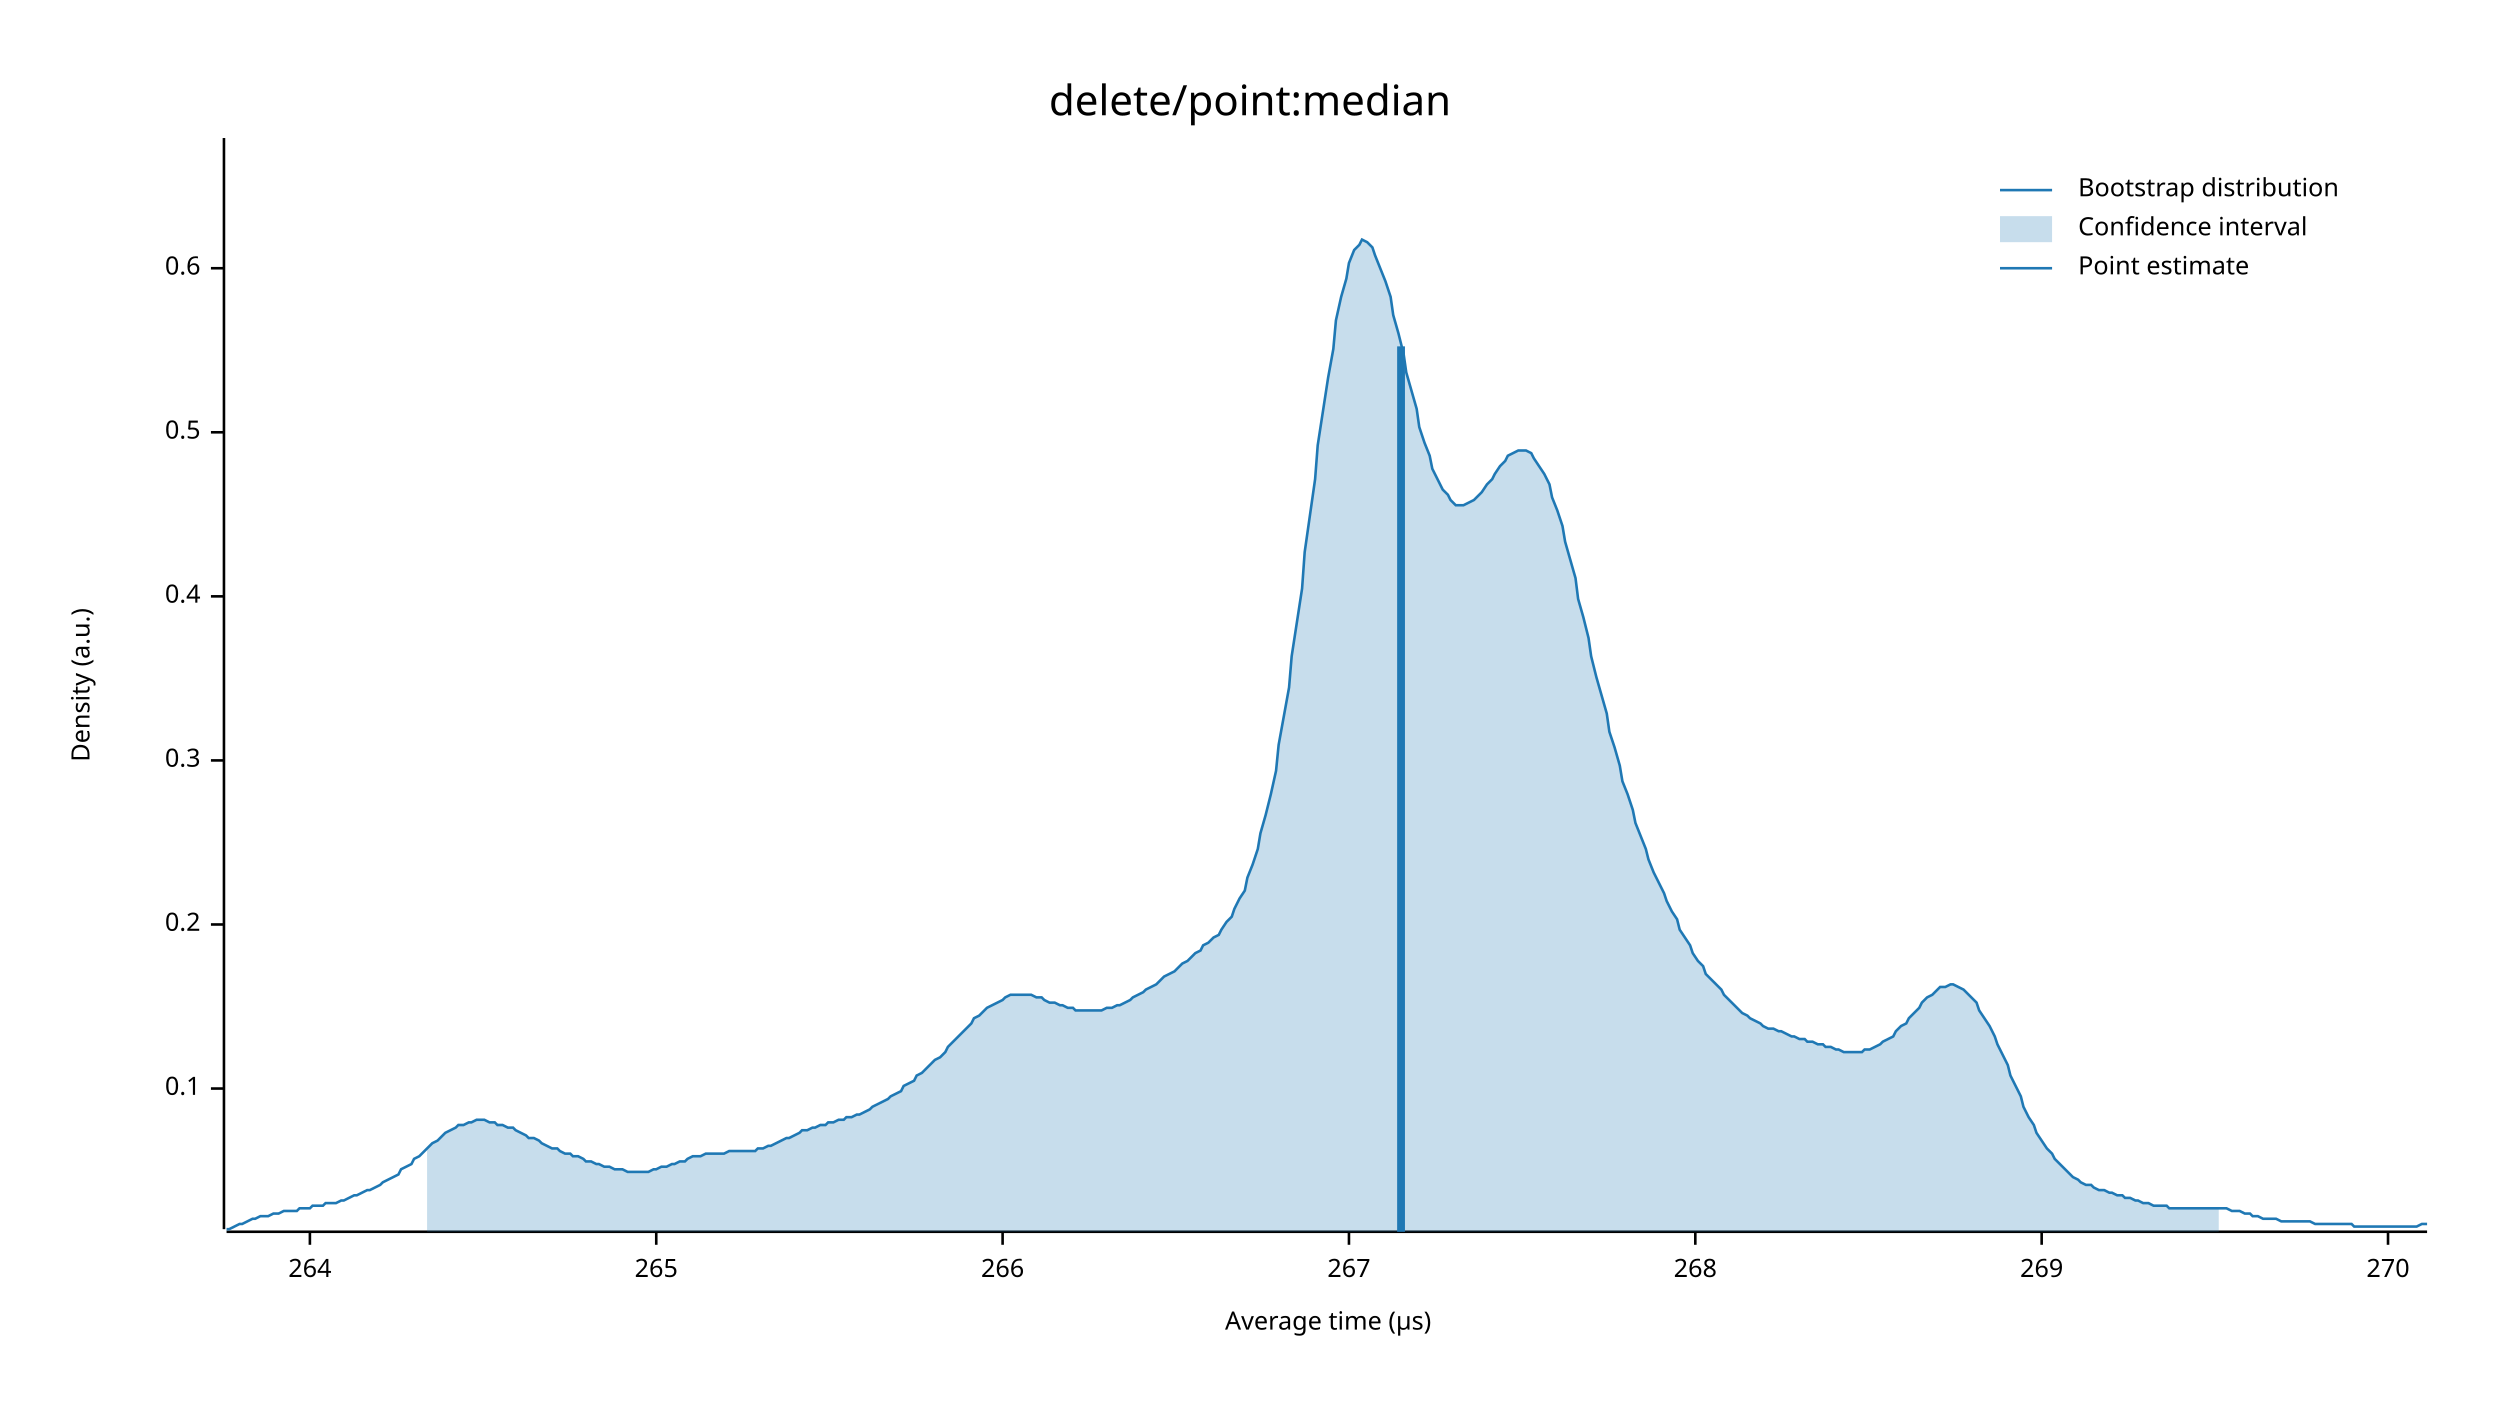
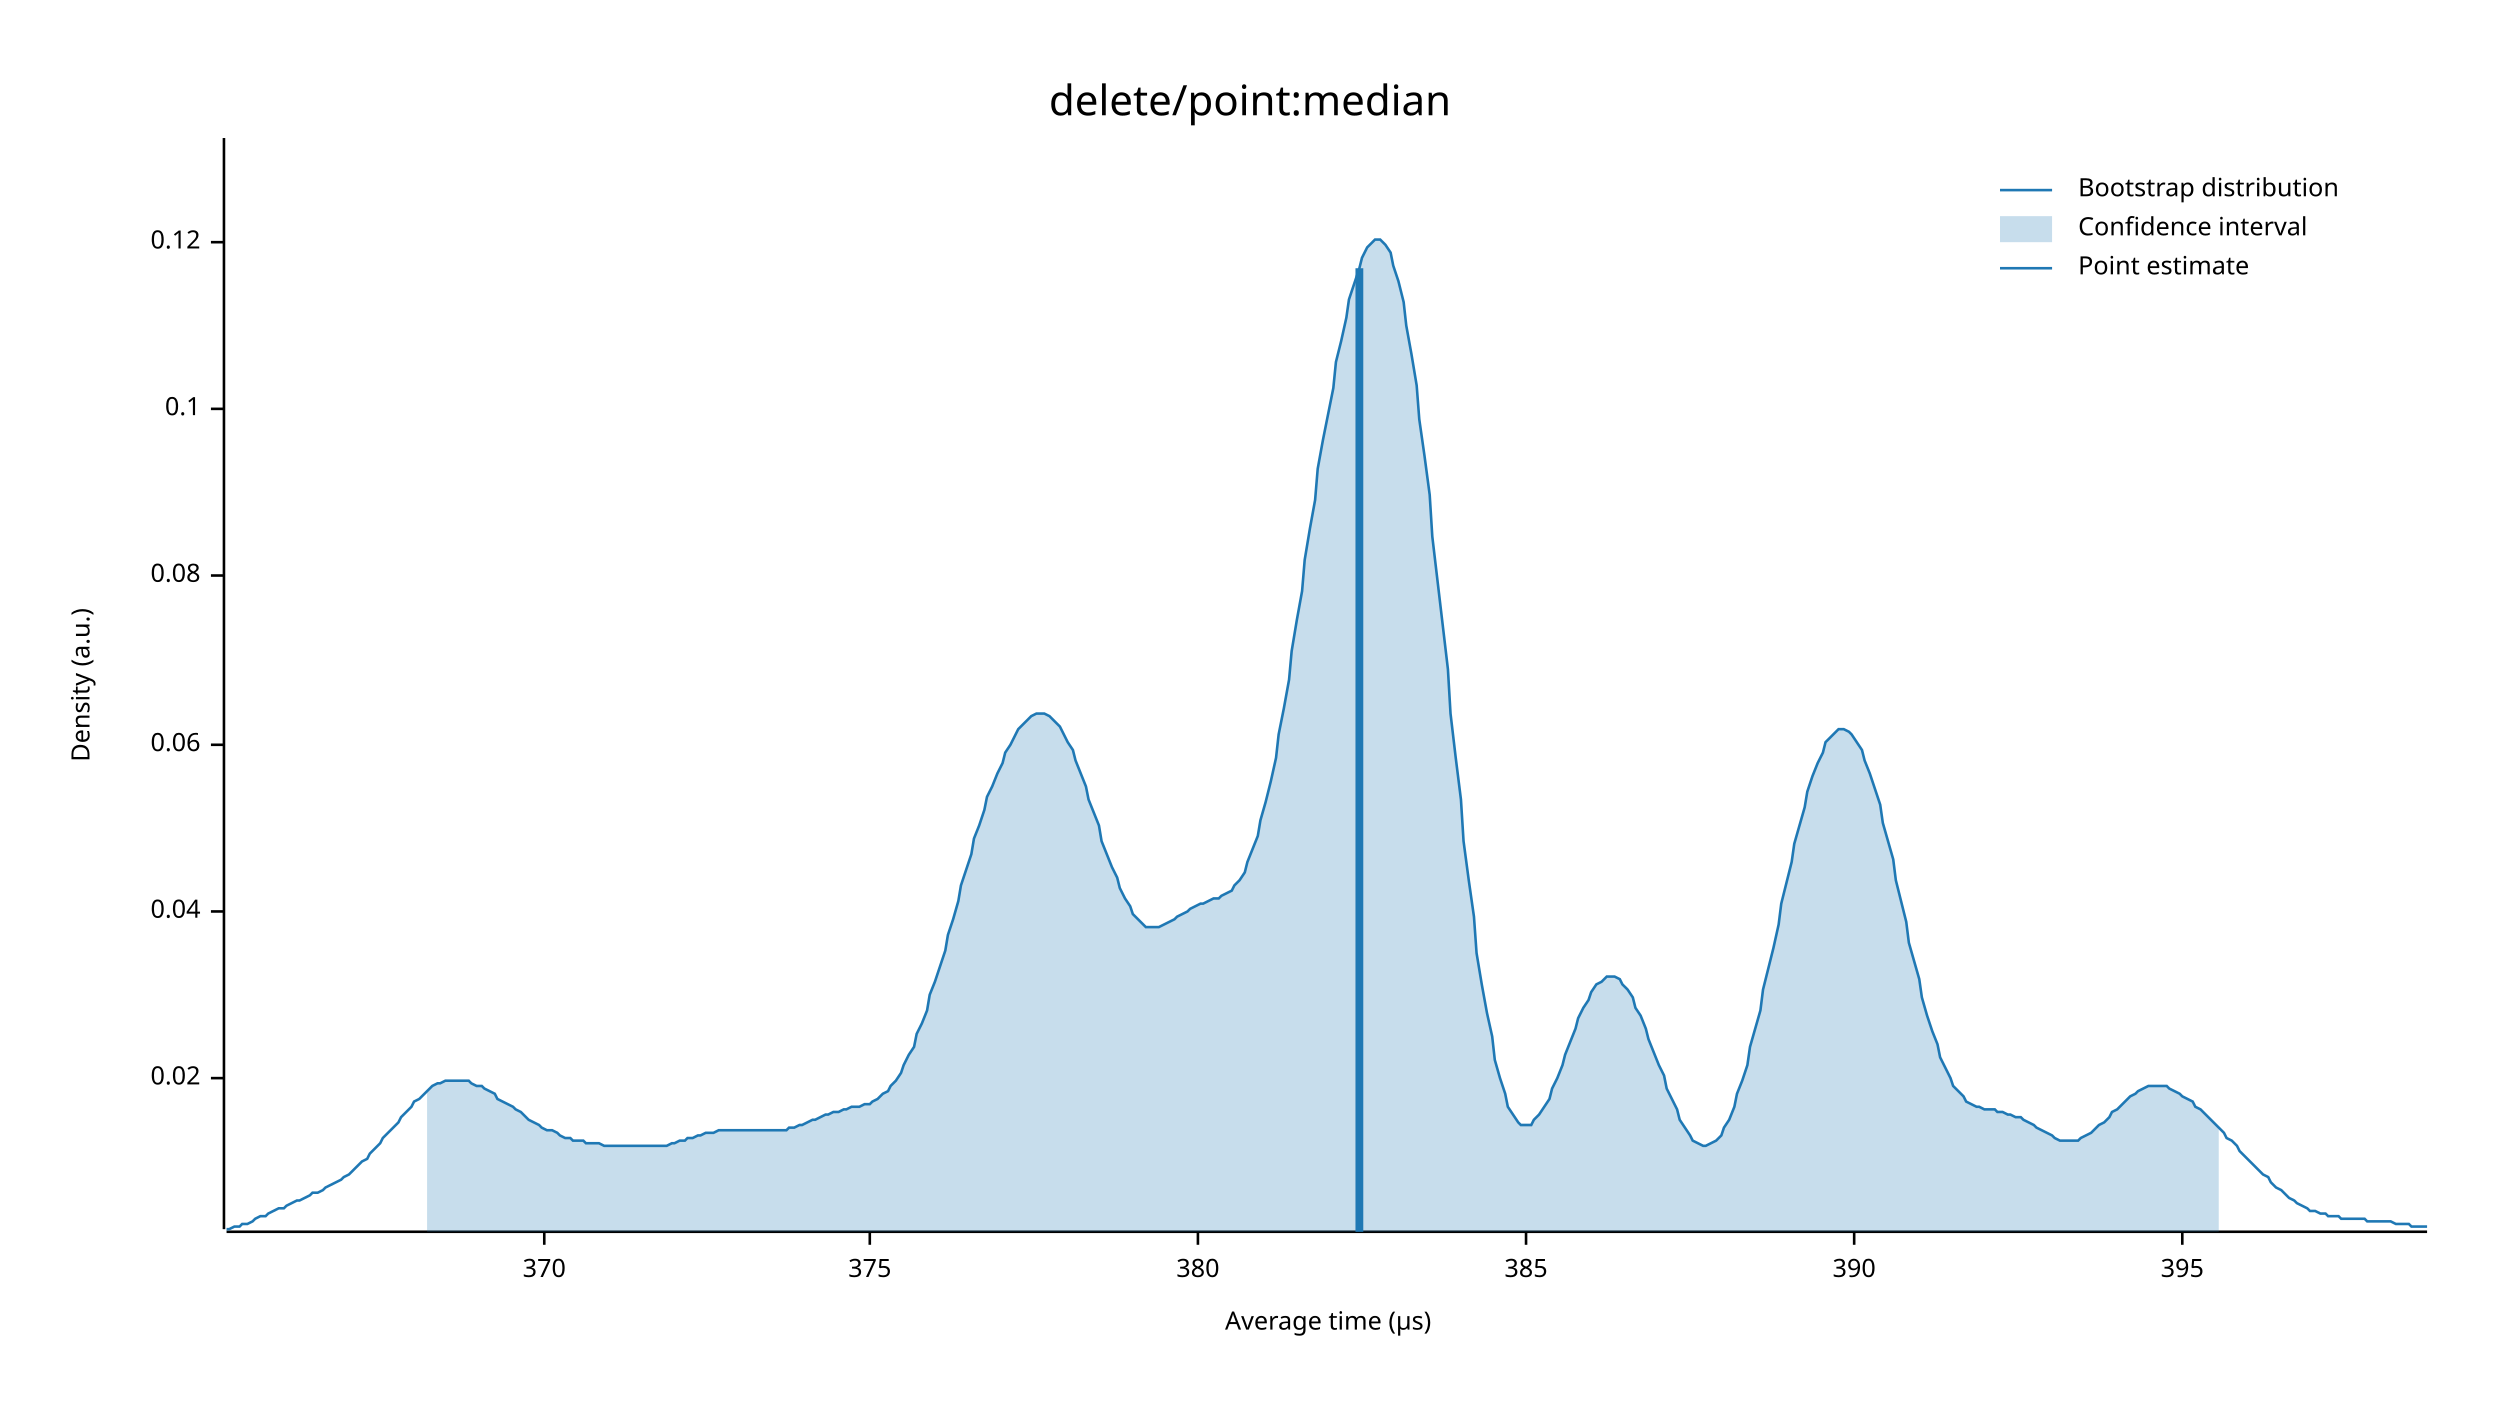
<svg xmlns="http://www.w3.org/2000/svg" width="960" height="540" viewBox="0 0 960 540">
  <text x="480" y="32" dy="0.76em" text-anchor="middle" font-family="sans-serif" font-size="16.129" opacity="1" fill="#000000">
delete/point:median
</text>
  <text x="27" y="263" dy="0.76em" text-anchor="middle" font-family="sans-serif" font-size="9.677" opacity="1" fill="#000000" transform="rotate(270, 27, 263)">
Density (a.u.)
</text>
  <text x="510" y="513" dy="-0.5ex" text-anchor="middle" font-family="sans-serif" font-size="9.677" opacity="1" fill="#000000">
Average time (µs)
</text>
  <polyline fill="none" opacity="1" stroke="#000000" stroke-width="1" points="86,53 86,472 " />
-   <text x="77" y="418" dy="0.5ex" text-anchor="end" font-family="sans-serif" font-size="9.677" opacity="1" fill="#000000">
+   <text x="77" y="414" dy="0.5ex" text-anchor="end" font-family="sans-serif" font-size="9.677" opacity="1" fill="#000000">
+ 0.02
+ </text>
+   <polyline fill="none" opacity="1" stroke="#000000" stroke-width="1" points="81,414 86,414 " />
+   <text x="77" y="350" dy="0.5ex" text-anchor="end" font-family="sans-serif" font-size="9.677" opacity="1" fill="#000000">
+ 0.04
+ </text>
+   <polyline fill="none" opacity="1" stroke="#000000" stroke-width="1" points="81,350 86,350 " />
+   <text x="77" y="286" dy="0.5ex" text-anchor="end" font-family="sans-serif" font-size="9.677" opacity="1" fill="#000000">
+ 0.06
+ </text>
+   <polyline fill="none" opacity="1" stroke="#000000" stroke-width="1" points="81,286 86,286 " />
+   <text x="77" y="221" dy="0.5ex" text-anchor="end" font-family="sans-serif" font-size="9.677" opacity="1" fill="#000000">
+ 0.08
+ </text>
+   <polyline fill="none" opacity="1" stroke="#000000" stroke-width="1" points="81,221 86,221 " />
+   <text x="77" y="157" dy="0.5ex" text-anchor="end" font-family="sans-serif" font-size="9.677" opacity="1" fill="#000000">
0.1
</text>
-   <polyline fill="none" opacity="1" stroke="#000000" stroke-width="1" points="81,418 86,418 " />
-   <text x="77" y="355" dy="0.5ex" text-anchor="end" font-family="sans-serif" font-size="9.677" opacity="1" fill="#000000">
- 0.2
+   <polyline fill="none" opacity="1" stroke="#000000" stroke-width="1" points="81,157 86,157 " />
+   <text x="77" y="93" dy="0.5ex" text-anchor="end" font-family="sans-serif" font-size="9.677" opacity="1" fill="#000000">
+ 0.12
</text>
-   <polyline fill="none" opacity="1" stroke="#000000" stroke-width="1" points="81,355 86,355 " />
-   <text x="77" y="292" dy="0.5ex" text-anchor="end" font-family="sans-serif" font-size="9.677" opacity="1" fill="#000000">
- 0.3
+   <polyline fill="none" opacity="1" stroke="#000000" stroke-width="1" points="81,93 86,93 " />
+   <polyline fill="none" opacity="1" stroke="#000000" stroke-width="1" points="87,473 932,473 " />
+   <text x="209" y="483" dy="0.76em" text-anchor="middle" font-family="sans-serif" font-size="9.677" opacity="1" fill="#000000">
+ 370
</text>
-   <polyline fill="none" opacity="1" stroke="#000000" stroke-width="1" points="81,292 86,292 " />
-   <text x="77" y="229" dy="0.5ex" text-anchor="end" font-family="sans-serif" font-size="9.677" opacity="1" fill="#000000">
- 0.4
+   <polyline fill="none" opacity="1" stroke="#000000" stroke-width="1" points="209,473 209,478 " />
+   <text x="334" y="483" dy="0.76em" text-anchor="middle" font-family="sans-serif" font-size="9.677" opacity="1" fill="#000000">
+ 375
</text>
-   <polyline fill="none" opacity="1" stroke="#000000" stroke-width="1" points="81,229 86,229 " />
-   <text x="77" y="166" dy="0.5ex" text-anchor="end" font-family="sans-serif" font-size="9.677" opacity="1" fill="#000000">
- 0.5
+   <polyline fill="none" opacity="1" stroke="#000000" stroke-width="1" points="334,473 334,478 " />
+   <text x="460" y="483" dy="0.76em" text-anchor="middle" font-family="sans-serif" font-size="9.677" opacity="1" fill="#000000">
+ 380
</text>
-   <polyline fill="none" opacity="1" stroke="#000000" stroke-width="1" points="81,166 86,166 " />
-   <text x="77" y="103" dy="0.5ex" text-anchor="end" font-family="sans-serif" font-size="9.677" opacity="1" fill="#000000">
- 0.6
+   <polyline fill="none" opacity="1" stroke="#000000" stroke-width="1" points="460,473 460,478 " />
+   <text x="586" y="483" dy="0.76em" text-anchor="middle" font-family="sans-serif" font-size="9.677" opacity="1" fill="#000000">
+ 385
</text>
-   <polyline fill="none" opacity="1" stroke="#000000" stroke-width="1" points="81,103 86,103 " />
-   <polyline fill="none" opacity="1" stroke="#000000" stroke-width="1" points="87,473 932,473 " />
-   <text x="119" y="483" dy="0.76em" text-anchor="middle" font-family="sans-serif" font-size="9.677" opacity="1" fill="#000000">
- 264
+   <polyline fill="none" opacity="1" stroke="#000000" stroke-width="1" points="586,473 586,478 " />
+   <text x="712" y="483" dy="0.76em" text-anchor="middle" font-family="sans-serif" font-size="9.677" opacity="1" fill="#000000">
+ 390
</text>
-   <polyline fill="none" opacity="1" stroke="#000000" stroke-width="1" points="119,473 119,478 " />
-   <text x="252" y="483" dy="0.76em" text-anchor="middle" font-family="sans-serif" font-size="9.677" opacity="1" fill="#000000">
- 265
+   <polyline fill="none" opacity="1" stroke="#000000" stroke-width="1" points="712,473 712,478 " />
+   <text x="838" y="483" dy="0.76em" text-anchor="middle" font-family="sans-serif" font-size="9.677" opacity="1" fill="#000000">
+ 395
</text>
-   <polyline fill="none" opacity="1" stroke="#000000" stroke-width="1" points="252,473 252,478 " />
-   <text x="385" y="483" dy="0.76em" text-anchor="middle" font-family="sans-serif" font-size="9.677" opacity="1" fill="#000000">
- 266
- </text>
-   <polyline fill="none" opacity="1" stroke="#000000" stroke-width="1" points="385,473 385,478 " />
-   <text x="518" y="483" dy="0.76em" text-anchor="middle" font-family="sans-serif" font-size="9.677" opacity="1" fill="#000000">
- 267
- </text>
-   <polyline fill="none" opacity="1" stroke="#000000" stroke-width="1" points="518,473 518,478 " />
-   <text x="651" y="483" dy="0.76em" text-anchor="middle" font-family="sans-serif" font-size="9.677" opacity="1" fill="#000000">
- 268
- </text>
-   <polyline fill="none" opacity="1" stroke="#000000" stroke-width="1" points="651,473 651,478 " />
-   <text x="784" y="483" dy="0.76em" text-anchor="middle" font-family="sans-serif" font-size="9.677" opacity="1" fill="#000000">
- 269
- </text>
-   <polyline fill="none" opacity="1" stroke="#000000" stroke-width="1" points="784,473 784,478 " />
-   <text x="917" y="483" dy="0.76em" text-anchor="middle" font-family="sans-serif" font-size="9.677" opacity="1" fill="#000000">
- 270
- </text>
-   <polyline fill="none" opacity="1" stroke="#000000" stroke-width="1" points="917,473 917,478 " />
-   <polyline fill="none" opacity="1" stroke="#1F78B4" stroke-width="1" points="87,472 88,472 90,471 92,470 93,470 95,469 97,468 98,468 100,467 102,467 103,467 105,466 107,466 109,465 110,465 112,465 114,465 115,464 117,464 119,464 120,463 122,463 124,463 125,462 127,462 129,462 131,461 132,461 134,460 136,459 137,459 139,458 141,457 142,457 144,456 146,455 147,454 149,453 151,452 153,451 154,449 156,448 158,447 159,445 161,444 163,442 164,441 166,439 168,438 169,437 171,435 173,434 175,433 176,432 178,432 180,431 181,431 183,430 185,430 186,430 188,431 190,431 191,432 193,432 195,433 197,433 198,434 200,435 202,436 203,437 205,437 207,438 208,439 210,440 212,441 214,441 215,442 217,443 219,443 220,444 222,444 224,445 225,446 227,446 229,447 230,447 232,448 234,448 236,449 237,449 239,449 241,450 242,450 244,450 246,450 247,450 249,450 251,449 252,449 254,448 256,448 258,447 259,447 261,446 263,446 264,445 266,444 268,444 269,444 271,443 273,443 274,443 276,443 278,443 280,442 281,442 283,442 285,442 286,442 288,442 290,442 291,441 293,441 295,440 296,440 298,439 300,438 302,437 303,437 305,436 307,435 308,434 310,434 312,433 313,433 315,432 317,432 318,431 320,431 322,430 324,430 325,429 327,429 329,428 330,428 332,427 334,426 335,425 337,424 339,423 341,422 342,421 344,420 346,419 347,417 349,416 351,415 352,413 354,412 356,410 357,409 359,407 361,406 363,404 364,402 366,400 368,398 369,397 371,395 373,393 374,391 376,390 378,388 379,387 381,386 383,385 385,384 386,383 388,382 390,382 391,382 393,382 395,382 396,382 398,383 400,383 401,384 403,385 405,385 407,386 408,386 410,387 412,387 413,388 415,388 417,388 418,388 420,388 422,388 423,388 425,387 427,387 429,386 430,386 432,385 434,384 435,383 437,382 439,381 440,380 442,379 444,378 445,377 447,375 449,374 451,373 452,372 454,370 456,369 457,368 459,366 461,365 462,363 464,362 466,360 468,359 469,357 471,354 473,352 474,349 476,345 478,342 479,337 481,332 483,326 484,320 486,313 488,305 490,296 491,286 493,275 495,264 496,252 498,239 500,226 501,212 503,198 505,184 506,171 508,158 510,145 512,134 513,123 515,114 517,107 518,101 520,96 522,94 523,92 525,93 527,95 528,98 530,103 532,108 534,114 535,121 537,128 539,136 540,143 542,150 544,157 545,164 547,170 549,175 550,180 552,184 554,188 556,190 557,192 559,194 561,194 562,194 564,193 566,192 567,191 569,189 571,186 573,184 574,182 576,179 578,177 579,175 581,174 583,173 584,173 586,173 588,174 589,176 591,179 593,182 595,186 596,191 598,196 600,202 601,208 603,215 605,222 606,230 608,237 610,245 611,252 613,260 615,267 617,274 618,281 620,287 622,294 623,300 625,305 627,311 628,316 630,321 632,326 633,330 635,335 637,339 639,343 640,346 642,350 644,353 645,357 647,360 649,363 650,366 652,369 654,371 655,374 657,376 659,378 661,380 662,382 664,384 666,386 667,387 669,389 671,390 672,391 674,392 676,393 677,394 679,395 681,395 683,396 684,396 686,397 688,398 689,398 691,399 693,399 694,400 696,400 698,401 700,401 701,402 703,402 705,403 706,403 708,404 710,404 711,404 713,404 715,404 716,403 718,403 720,402 722,401 723,400 725,399 727,398 728,396 730,394 732,393 733,391 735,389 737,387 738,385 740,383 742,382 744,380 745,379 747,379 749,378 750,378 752,379 754,380 755,381 757,383 759,385 760,388 762,391 764,394 766,398 767,401 769,405 771,409 772,413 774,417 776,421 777,425 779,429 781,432 782,435 784,438 786,441 788,443 789,445 791,447 793,449 794,450 796,452 798,453 799,454 801,455 803,455 804,456 806,457 808,457 810,458 811,458 813,459 815,459 816,460 818,460 820,461 821,461 823,462 825,462 827,463 828,463 830,463 832,463 833,464 835,464 837,464 838,464 840,464 842,464 843,464 845,464 847,464 849,464 850,464 852,464 854,464 855,464 857,465 859,465 860,465 862,466 864,466 865,467 867,467 869,468 871,468 872,468 874,468 876,469 877,469 879,469 881,469 882,469 884,469 886,469 887,469 889,470 891,470 893,470 894,470 896,470 898,470 899,470 901,470 903,470 904,471 906,471 908,471 909,471 911,471 913,471 915,471 916,471 918,471 920,471 921,471 923,471 925,471 926,471 928,471 930,470 932,470 " />
-   <polygon opacity="0.25" fill="#1F78B4" points="164,441 166,439 168,438 169,437 171,435 173,434 175,433 176,432 178,432 180,431 181,431 183,430 185,430 186,430 188,431 190,431 191,432 193,432 195,433 197,433 198,434 200,435 202,436 203,437 205,437 207,438 208,439 210,440 212,441 214,441 215,442 217,443 219,443 220,444 222,444 224,445 225,446 227,446 229,447 230,447 232,448 234,448 236,449 237,449 239,449 241,450 242,450 244,450 246,450 247,450 249,450 251,449 252,449 254,448 256,448 258,447 259,447 261,446 263,446 264,445 266,444 268,444 269,444 271,443 273,443 274,443 276,443 278,443 280,442 281,442 283,442 285,442 286,442 288,442 290,442 291,441 293,441 295,440 296,440 298,439 300,438 302,437 303,437 305,436 307,435 308,434 310,434 312,433 313,433 315,432 317,432 318,431 320,431 322,430 324,430 325,429 327,429 329,428 330,428 332,427 334,426 335,425 337,424 339,423 341,422 342,421 344,420 346,419 347,417 349,416 351,415 352,413 354,412 356,410 357,409 359,407 361,406 363,404 364,402 366,400 368,398 369,397 371,395 373,393 374,391 376,390 378,388 379,387 381,386 383,385 385,384 386,383 388,382 390,382 391,382 393,382 395,382 396,382 398,383 400,383 401,384 403,385 405,385 407,386 408,386 410,387 412,387 413,388 415,388 417,388 418,388 420,388 422,388 423,388 425,387 427,387 429,386 430,386 432,385 434,384 435,383 437,382 439,381 440,380 442,379 444,378 445,377 447,375 449,374 451,373 452,372 454,370 456,369 457,368 459,366 461,365 462,363 464,362 466,360 468,359 469,357 471,354 473,352 474,349 476,345 478,342 479,337 481,332 483,326 484,320 486,313 488,305 490,296 491,286 493,275 495,264 496,252 498,239 500,226 501,212 503,198 505,184 506,171 508,158 510,145 512,134 513,123 515,114 517,107 518,101 520,96 522,94 523,92 525,93 527,95 528,98 530,103 532,108 534,114 535,121 537,128 539,136 540,143 542,150 544,157 545,164 547,170 549,175 550,180 552,184 554,188 556,190 557,192 559,194 561,194 562,194 564,193 566,192 567,191 569,189 571,186 573,184 574,182 576,179 578,177 579,175 581,174 583,173 584,173 586,173 588,174 589,176 591,179 593,182 595,186 596,191 598,196 600,202 601,208 603,215 605,222 606,230 608,237 610,245 611,252 613,260 615,267 617,274 618,281 620,287 622,294 623,300 625,305 627,311 628,316 630,321 632,326 633,330 635,335 637,339 639,343 640,346 642,350 644,353 645,357 647,360 649,363 650,366 652,369 654,371 655,374 657,376 659,378 661,380 662,382 664,384 666,386 667,387 669,389 671,390 672,391 674,392 676,393 677,394 679,395 681,395 683,396 684,396 686,397 688,398 689,398 691,399 693,399 694,400 696,400 698,401 700,401 701,402 703,402 705,403 706,403 708,404 710,404 711,404 713,404 715,404 716,403 718,403 720,402 722,401 723,400 725,399 727,398 728,396 730,394 732,393 733,391 735,389 737,387 738,385 740,383 742,382 744,380 745,379 747,379 749,378 750,378 752,379 754,380 755,381 757,383 759,385 760,388 762,391 764,394 766,398 767,401 769,405 771,409 772,413 774,417 776,421 777,425 779,429 781,432 782,435 784,438 786,441 788,443 789,445 791,447 793,449 794,450 796,452 798,453 799,454 801,455 803,455 804,456 806,457 808,457 810,458 811,458 813,459 815,459 816,460 818,460 820,461 821,461 823,462 825,462 827,463 828,463 830,463 832,463 833,464 835,464 837,464 838,464 840,464 842,464 843,464 845,464 847,464 849,464 850,464 852,464 852,473 164,473 " />
-   <polyline fill="none" opacity="1" stroke="#1F78B4" stroke-width="3" points="538,473 538,133 " />
+   <polyline fill="none" opacity="1" stroke="#000000" stroke-width="1" points="838,473 838,478 " />
+   <polyline fill="none" opacity="1" stroke="#1F78B4" stroke-width="1" points="87,472 88,472 90,471 92,471 93,470 95,470 97,469 98,468 100,467 102,467 103,466 105,465 107,464 109,464 110,463 112,462 114,461 115,461 117,460 119,459 120,458 122,458 124,457 125,456 127,455 129,454 131,453 132,452 134,451 136,449 137,448 139,446 141,445 142,443 144,441 146,439 147,437 149,435 151,433 153,431 154,429 156,427 158,425 159,423 161,422 163,420 164,419 166,417 168,416 169,416 171,415 173,415 175,415 176,415 178,415 180,415 181,416 183,417 185,417 186,418 188,419 190,420 191,422 193,423 195,424 197,425 198,426 200,427 202,429 203,430 205,431 207,432 208,433 210,434 212,434 214,435 215,436 217,437 219,437 220,438 222,438 224,438 225,439 227,439 229,439 230,439 232,440 234,440 236,440 237,440 239,440 241,440 242,440 244,440 246,440 247,440 249,440 251,440 252,440 254,440 256,440 258,439 259,439 261,438 263,438 264,437 266,437 268,436 269,436 271,435 273,435 274,435 276,434 278,434 280,434 281,434 283,434 285,434 286,434 288,434 290,434 291,434 293,434 295,434 296,434 298,434 300,434 302,434 303,433 305,433 307,432 308,432 310,431 312,430 313,430 315,429 317,428 318,428 320,427 322,427 324,426 325,426 327,425 329,425 330,425 332,424 334,424 335,423 337,422 339,420 341,419 342,417 344,415 346,412 347,409 349,405 351,402 352,397 354,393 356,388 357,382 359,377 361,371 363,365 364,359 366,353 368,346 369,340 371,334 373,328 374,322 376,317 378,311 379,306 381,302 383,297 385,293 386,289 388,286 390,282 391,280 393,278 395,276 396,275 398,274 400,274 401,274 403,275 405,277 407,279 408,281 410,285 412,288 413,292 415,297 417,302 418,307 420,312 422,317 423,323 425,328 427,333 429,337 430,341 432,345 434,348 435,351 437,353 439,355 440,356 442,356 444,356 445,356 447,355 449,354 451,353 452,352 454,351 456,350 457,349 459,348 461,347 462,347 464,346 466,345 468,345 469,344 471,343 473,342 474,340 476,338 478,335 479,331 481,326 483,321 484,315 486,308 488,300 490,291 491,282 493,272 495,261 496,250 498,238 500,227 501,215 503,203 505,192 506,180 508,169 510,159 512,149 513,139 515,131 517,122 518,115 520,109 522,103 523,99 525,95 527,93 528,92 530,92 532,94 534,97 535,102 537,108 539,116 540,125 542,136 544,148 545,161 547,175 549,190 550,206 552,223 554,240 556,257 557,274 559,291 561,307 562,323 564,338 566,352 567,366 569,378 571,389 573,398 574,407 576,414 578,420 579,425 581,428 583,431 584,432 586,432 588,432 589,430 591,428 593,425 595,422 596,418 598,414 600,409 601,405 603,400 605,395 606,391 608,387 610,384 611,381 613,378 615,377 617,375 618,375 620,375 622,376 623,378 625,380 627,383 628,387 630,390 632,395 633,399 635,404 637,409 639,413 640,418 642,422 644,426 645,430 647,433 649,436 650,438 652,439 654,440 655,440 657,439 659,438 661,436 662,433 664,430 666,425 667,420 669,415 671,409 672,402 674,395 676,388 677,380 679,372 681,364 683,355 684,347 686,339 688,331 689,324 691,317 693,310 694,304 696,298 698,293 700,289 701,285 703,283 705,281 706,280 708,280 710,281 711,282 713,285 715,288 716,292 718,297 720,303 722,309 723,316 725,323 727,330 728,338 730,346 732,354 733,362 735,369 737,376 738,383 740,390 742,396 744,401 745,406 747,410 749,414 750,417 752,419 754,421 755,423 757,424 759,425 760,425 762,426 764,426 766,426 767,427 769,427 771,428 772,428 774,429 776,429 777,430 779,431 781,432 782,433 784,434 786,435 788,436 789,437 791,438 793,438 794,438 796,438 798,438 799,437 801,436 803,435 804,434 806,432 808,431 810,429 811,427 813,426 815,424 816,423 818,421 820,420 821,419 823,418 825,417 827,417 828,417 830,417 832,417 833,418 835,419 837,420 838,421 840,422 842,423 843,425 845,426 847,428 849,430 850,431 852,433 854,435 855,437 857,438 859,440 860,442 862,444 864,446 865,447 867,449 869,451 871,452 872,454 874,456 876,457 877,458 879,460 881,461 882,462 884,463 886,464 887,465 889,465 891,466 893,466 894,467 896,467 898,467 899,468 901,468 903,468 904,468 906,468 908,468 909,469 911,469 913,469 915,469 916,469 918,469 920,470 921,470 923,470 925,470 926,471 928,471 930,471 932,471 " />
+   <polygon opacity="0.25" fill="#1F78B4" points="164,419 166,417 168,416 169,416 171,415 173,415 175,415 176,415 178,415 180,415 181,416 183,417 185,417 186,418 188,419 190,420 191,422 193,423 195,424 197,425 198,426 200,427 202,429 203,430 205,431 207,432 208,433 210,434 212,434 214,435 215,436 217,437 219,437 220,438 222,438 224,438 225,439 227,439 229,439 230,439 232,440 234,440 236,440 237,440 239,440 241,440 242,440 244,440 246,440 247,440 249,440 251,440 252,440 254,440 256,440 258,439 259,439 261,438 263,438 264,437 266,437 268,436 269,436 271,435 273,435 274,435 276,434 278,434 280,434 281,434 283,434 285,434 286,434 288,434 290,434 291,434 293,434 295,434 296,434 298,434 300,434 302,434 303,433 305,433 307,432 308,432 310,431 312,430 313,430 315,429 317,428 318,428 320,427 322,427 324,426 325,426 327,425 329,425 330,425 332,424 334,424 335,423 337,422 339,420 341,419 342,417 344,415 346,412 347,409 349,405 351,402 352,397 354,393 356,388 357,382 359,377 361,371 363,365 364,359 366,353 368,346 369,340 371,334 373,328 374,322 376,317 378,311 379,306 381,302 383,297 385,293 386,289 388,286 390,282 391,280 393,278 395,276 396,275 398,274 400,274 401,274 403,275 405,277 407,279 408,281 410,285 412,288 413,292 415,297 417,302 418,307 420,312 422,317 423,323 425,328 427,333 429,337 430,341 432,345 434,348 435,351 437,353 439,355 440,356 442,356 444,356 445,356 447,355 449,354 451,353 452,352 454,351 456,350 457,349 459,348 461,347 462,347 464,346 466,345 468,345 469,344 471,343 473,342 474,340 476,338 478,335 479,331 481,326 483,321 484,315 486,308 488,300 490,291 491,282 493,272 495,261 496,250 498,238 500,227 501,215 503,203 505,192 506,180 508,169 510,159 512,149 513,139 515,131 517,122 518,115 520,109 522,103 523,99 525,95 527,93 528,92 530,92 532,94 534,97 535,102 537,108 539,116 540,125 542,136 544,148 545,161 547,175 549,190 550,206 552,223 554,240 556,257 557,274 559,291 561,307 562,323 564,338 566,352 567,366 569,378 571,389 573,398 574,407 576,414 578,420 579,425 581,428 583,431 584,432 586,432 588,432 589,430 591,428 593,425 595,422 596,418 598,414 600,409 601,405 603,400 605,395 606,391 608,387 610,384 611,381 613,378 615,377 617,375 618,375 620,375 622,376 623,378 625,380 627,383 628,387 630,390 632,395 633,399 635,404 637,409 639,413 640,418 642,422 644,426 645,430 647,433 649,436 650,438 652,439 654,440 655,440 657,439 659,438 661,436 662,433 664,430 666,425 667,420 669,415 671,409 672,402 674,395 676,388 677,380 679,372 681,364 683,355 684,347 686,339 688,331 689,324 691,317 693,310 694,304 696,298 698,293 700,289 701,285 703,283 705,281 706,280 708,280 710,281 711,282 713,285 715,288 716,292 718,297 720,303 722,309 723,316 725,323 727,330 728,338 730,346 732,354 733,362 735,369 737,376 738,383 740,390 742,396 744,401 745,406 747,410 749,414 750,417 752,419 754,421 755,423 757,424 759,425 760,425 762,426 764,426 766,426 767,427 769,427 771,428 772,428 774,429 776,429 777,430 779,431 781,432 782,433 784,434 786,435 788,436 789,437 791,438 793,438 794,438 796,438 798,438 799,437 801,436 803,435 804,434 806,432 808,431 810,429 811,427 813,426 815,424 816,423 818,421 820,420 821,419 823,418 825,417 827,417 828,417 830,417 832,417 833,418 835,419 837,420 838,421 840,422 842,423 843,425 845,426 847,428 849,430 850,431 852,433 852,473 164,473 " />
+   <polyline fill="none" opacity="1" stroke="#1F78B4" stroke-width="3" points="522,473 522,103 " />
  <text x="798" y="68" dy="0.76em" text-anchor="start" font-family="sans-serif" font-size="9.677" opacity="1" fill="#000000">
Bootstrap distribution
</text>
  <text x="798" y="83" dy="0.76em" text-anchor="start" font-family="sans-serif" font-size="9.677" opacity="1" fill="#000000">
Confidence interval
</text>
  <text x="798" y="98" dy="0.76em" text-anchor="start" font-family="sans-serif" font-size="9.677" opacity="1" fill="#000000">
Point estimate
</text>
  <polyline fill="none" opacity="1" stroke="#1F78B4" stroke-width="1" points="768,73 788,73 " />
  <rect x="768" y="83" width="20" height="10" opacity="0.25" fill="#1F78B4" stroke="none" />
  <polyline fill="none" opacity="1" stroke="#1F78B4" stroke-width="1" points="768,103 788,103 " />
</svg>
